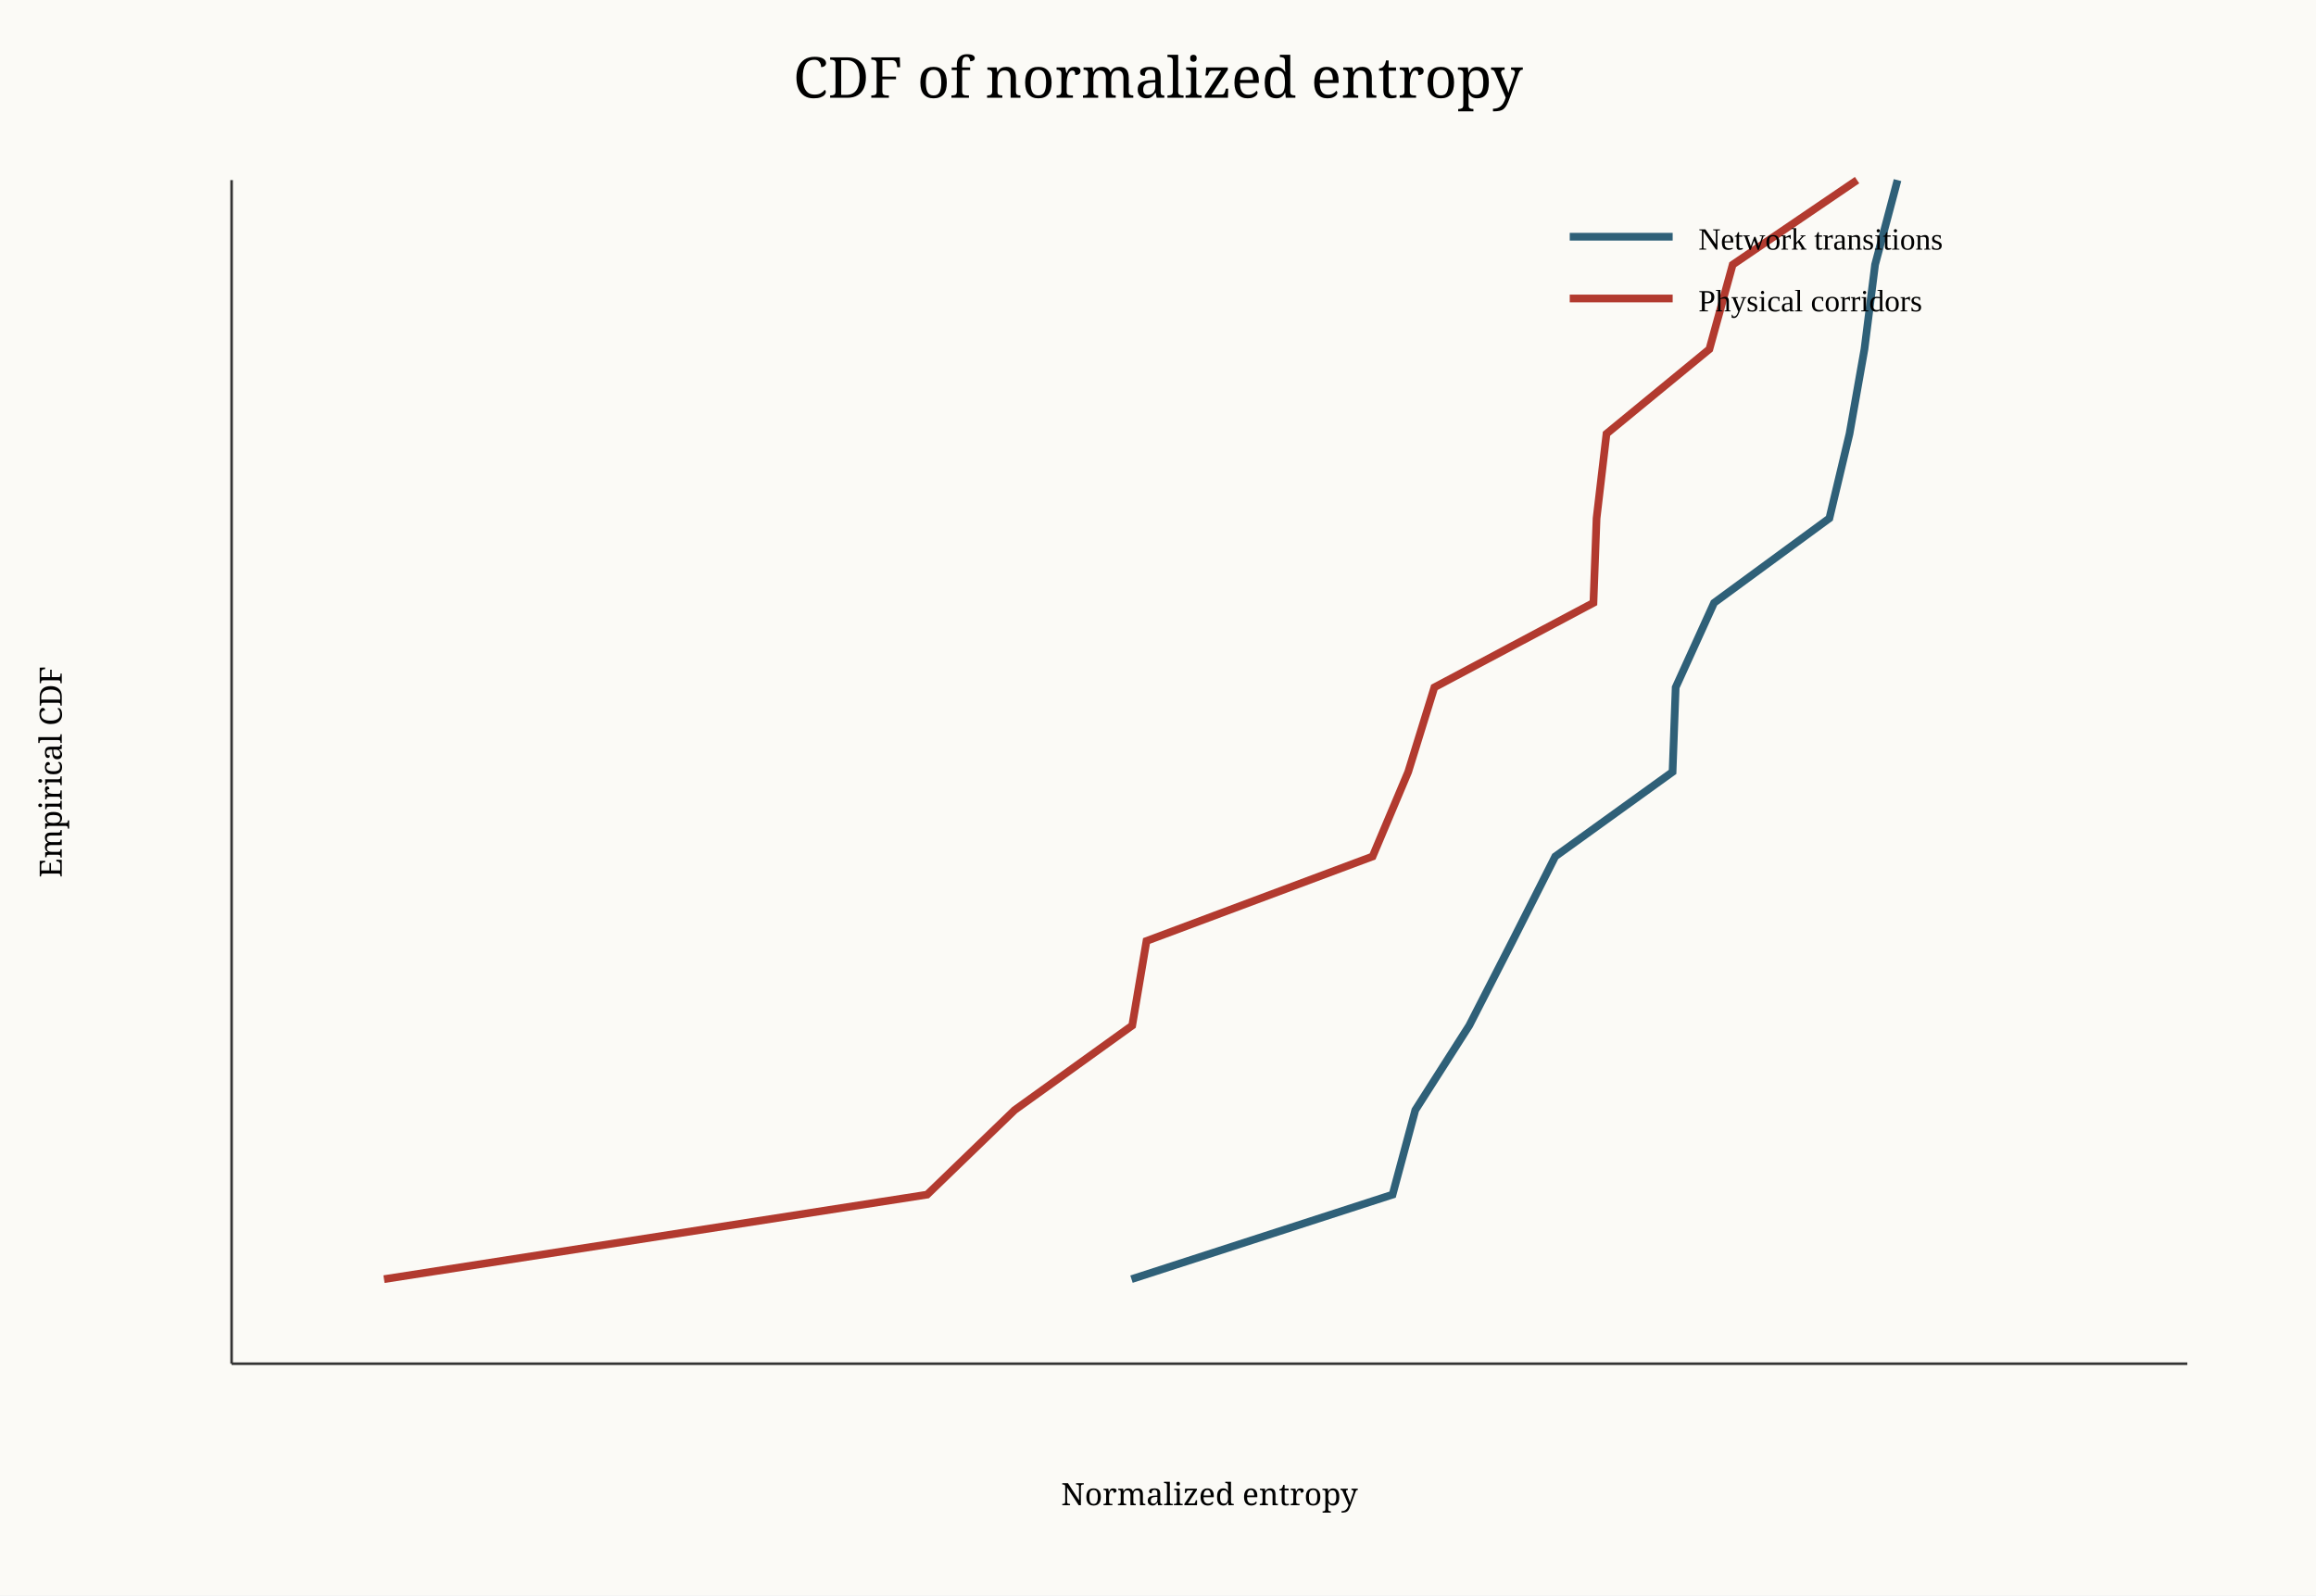
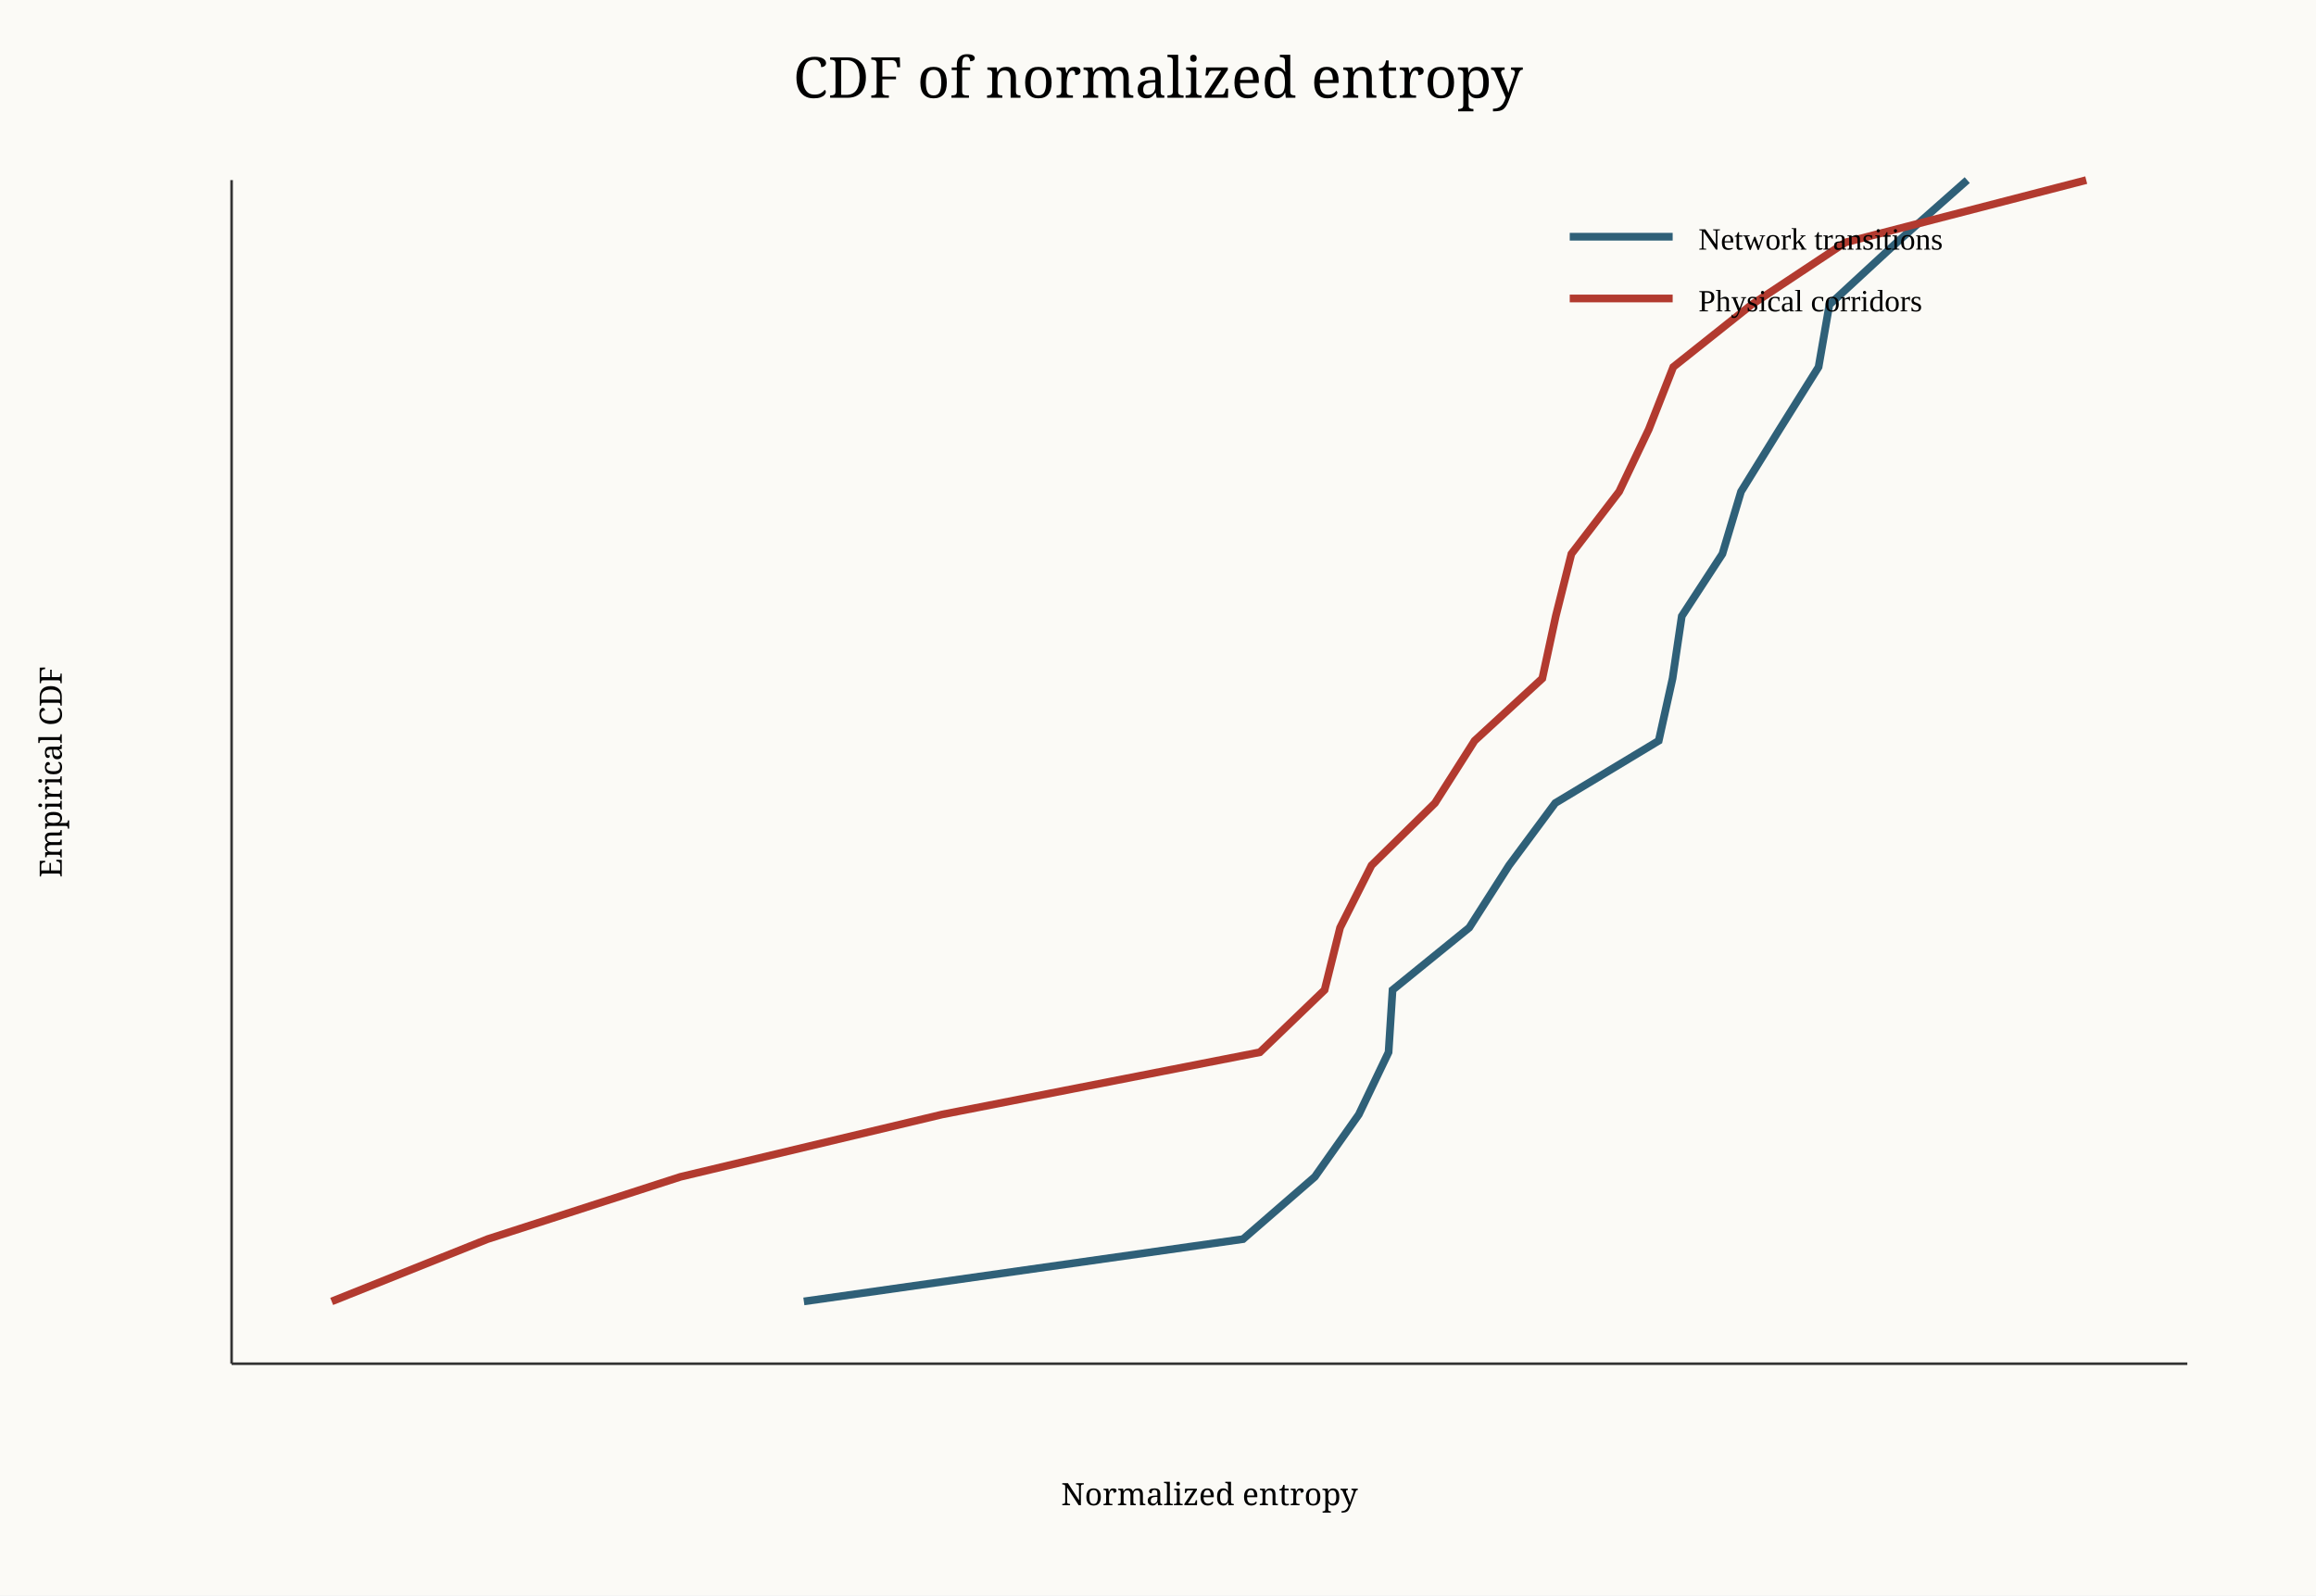
<svg xmlns="http://www.w3.org/2000/svg" width="900" height="620" viewBox="0 0 900 620">
  <rect width="100%" height="100%" fill="white" />
  <rect width="100%" height="100%" fill="#fbfaf6" />
  <text x="450" y="38" text-anchor="middle" font-size="22" font-family="Georgia">CDF of normalized entropy</text>
  <line x1="90" y1="530" x2="850" y2="530" stroke="#333" />
  <line x1="90" y1="70" x2="90" y2="530" stroke="#333" />
  <text x="470" y="585" text-anchor="middle" font-family="Georgia">Normalized entropy</text>
  <text x="24" y="300" transform="rotate(-90 24 300)" text-anchor="middle" font-family="Georgia">Empirical CDF</text>
-   <polyline points="439.70,497.14 541.15,464.29 549.99,431.43 570.95,398.57 587.77,365.71 604.37,332.86 649.96,300.00 651.17,267.14 666.09,234.29 710.90,201.43 718.73,168.57 724.53,135.71 728.66,102.86 737.38,70.00" fill="none" stroke="#2f6078" stroke-width="3" />
-   <polyline points="149.22,497.14 360.28,464.29 394.28,431.43 439.98,398.57 445.53,365.71 533.39,332.86 547.23,300.00 557.40,267.14 619.21,234.29 620.43,201.43 624.29,168.57 664.27,135.71 673.32,102.86 721.66,70.00" fill="none" stroke="#b23a2f" stroke-width="3" />
+   <polyline points="312.38,505.79 483.05,481.58 510.94,457.37 528.03,433.16 539.60,408.95 541.15,384.74 570.95,360.53 586.42,336.32 604.37,312.11 644.58,287.89 649.96,263.68 653.54,239.47 669.33,215.26 676.57,191.05 691.55,166.84 706.70,142.63 710.90,118.42 737.11,94.21 764.47,70.00" fill="none" stroke="#2f6078" stroke-width="3" />
+   <polyline points="128.89,505.79 189.46,481.58 264.43,457.37 366.01,433.16 489.59,408.95 514.74,384.74 520.76,360.53 532.97,336.32 557.63,312.11 573.03,287.89 599.34,263.68 604.57,239.47 610.65,215.26 629.21,191.05 640.73,166.84 650.23,142.63 680.65,118.42 717.15,94.21 810.71,70.00" fill="none" stroke="#b23a2f" stroke-width="3" />
  <line x1="610" y1="92" x2="650" y2="92" stroke="#2f6078" stroke-width="3" />
  <text x="660" y="97" font-size="12">Network transitions</text>
  <line x1="610" y1="116" x2="650" y2="116" stroke="#b23a2f" stroke-width="3" />
  <text x="660" y="121" font-size="12">Physical corridors</text>
</svg>
